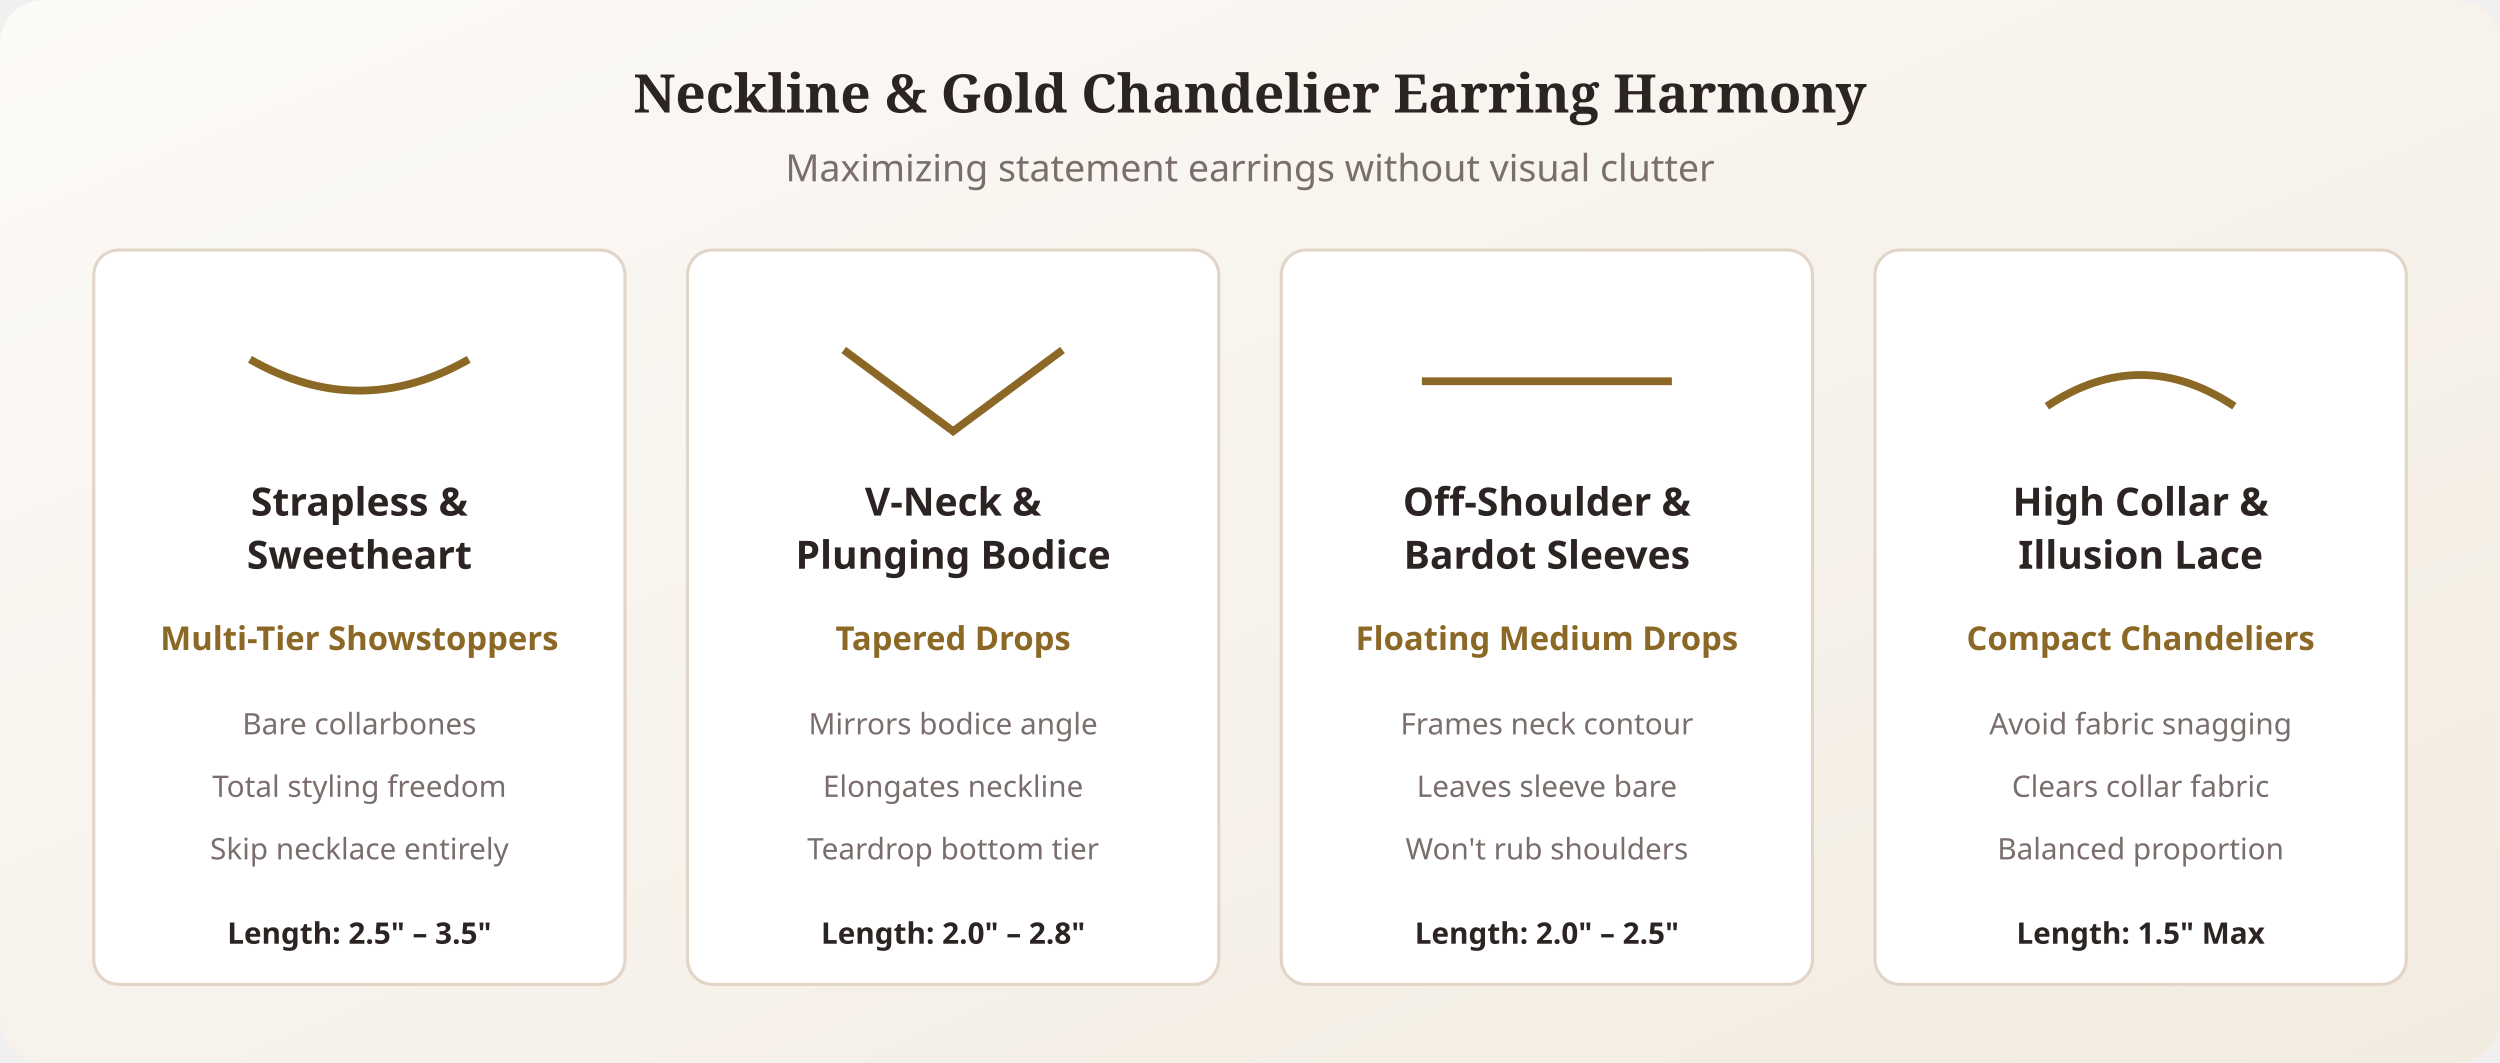
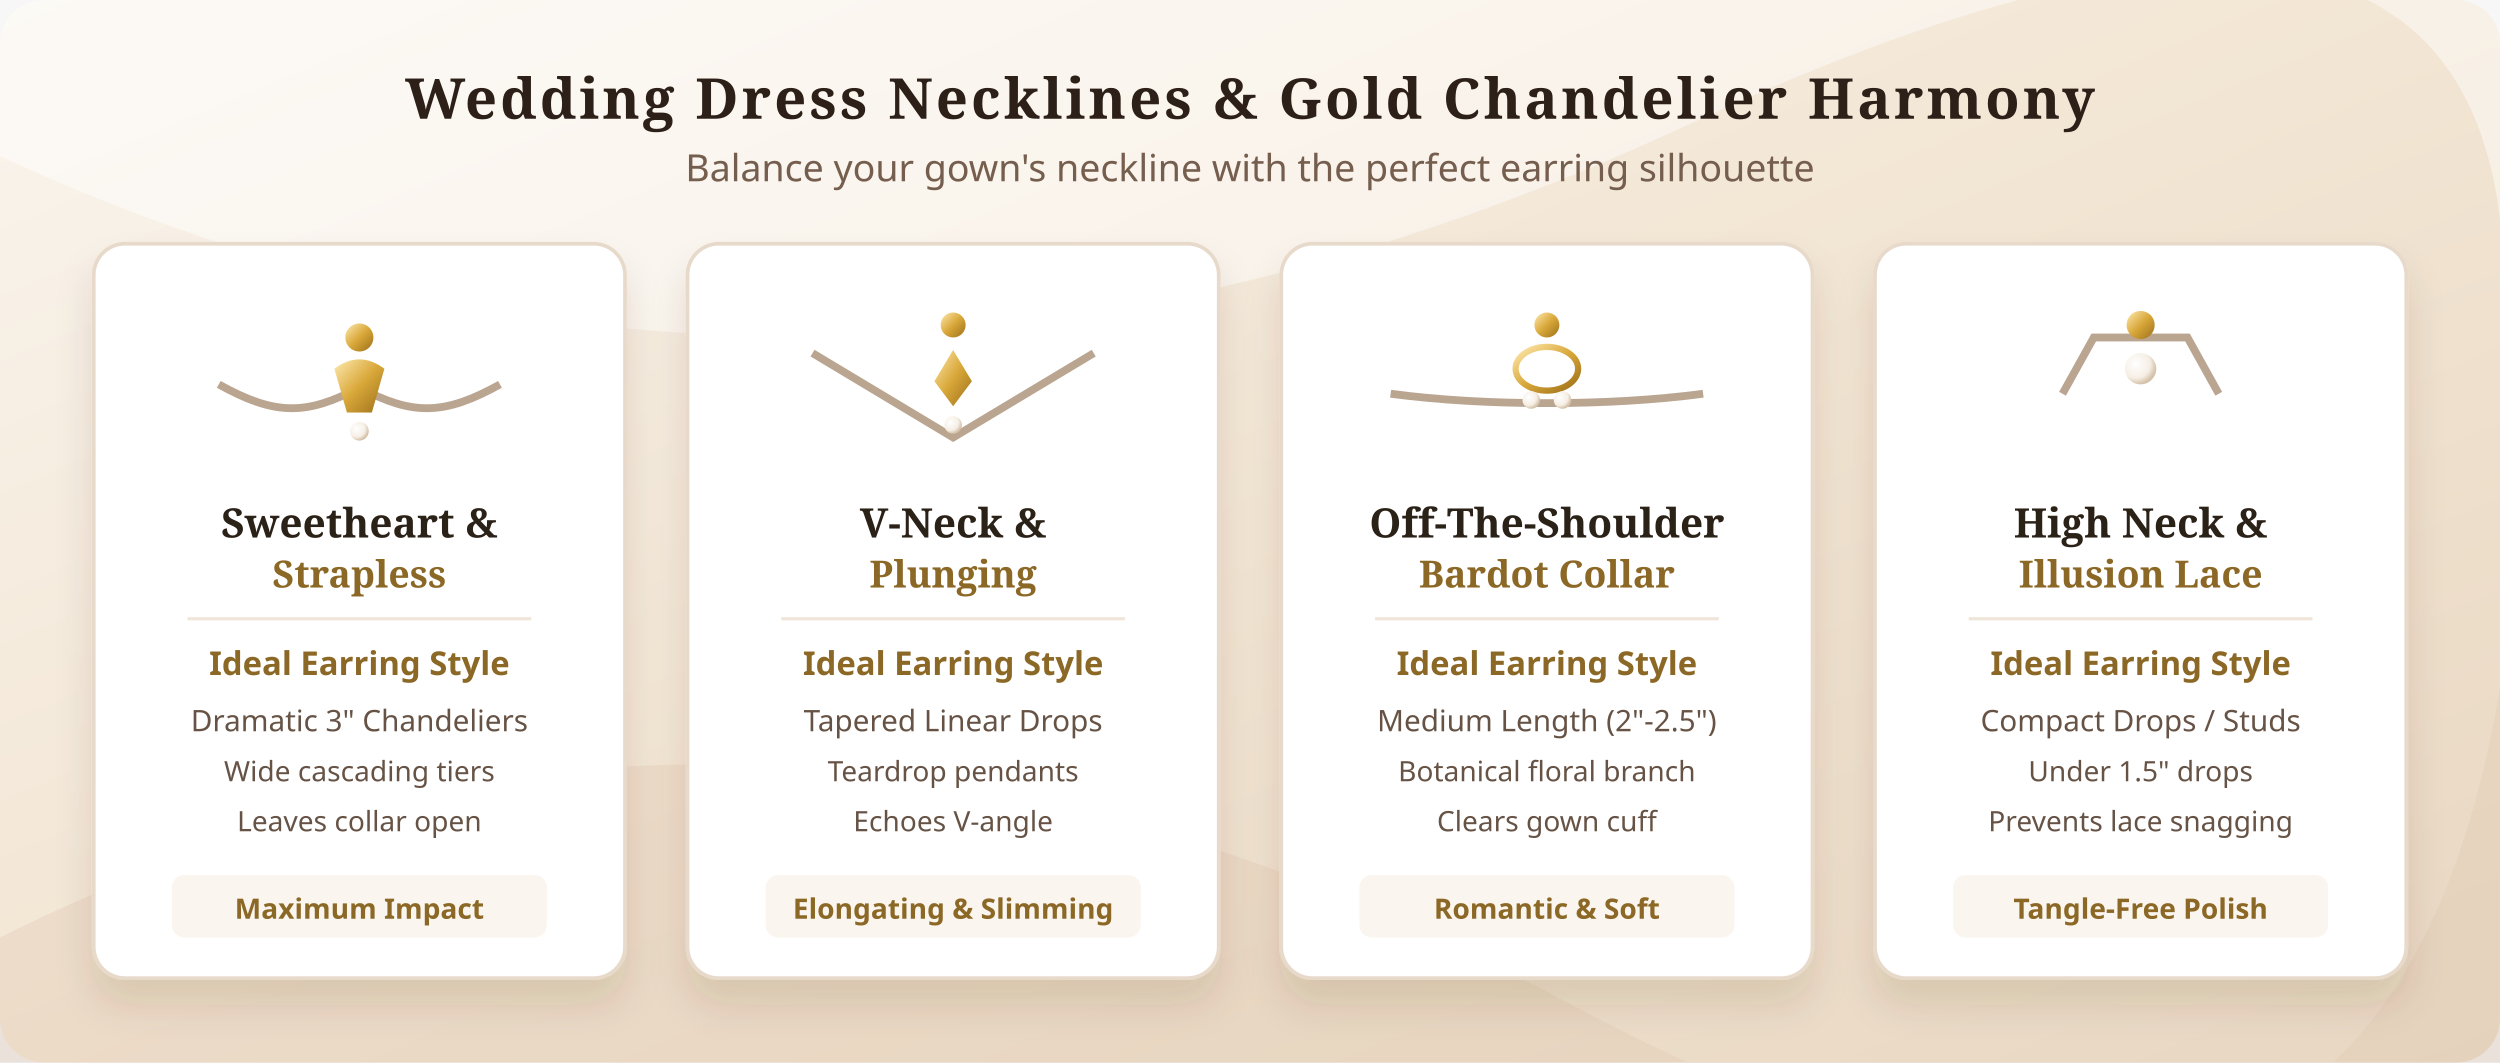
<svg xmlns="http://www.w3.org/2000/svg" viewBox="0 0 800 340" width="800" height="340">
  <defs>
-     <linearGradient id="neckChBg" x1="0%" y1="0%" x2="100%" y2="100%">
-       <stop offset="0%" stop-color="#FCFAF7" />
-       <stop offset="100%" stop-color="#F2EBE0" />
+     <linearGradient id="neckSilk" x1="0%" y1="0%" x2="100%" y2="100%">
+       <stop offset="0%" stop-color="#FAF5EE" />
+       <stop offset="50%" stop-color="#F2E5D3" />
+       <stop offset="100%" stop-color="#E8D7C2" />
    </linearGradient>
+     <linearGradient id="earringGold" x1="0%" y1="0%" x2="100%" y2="100%">
+       <stop offset="0%" stop-color="#FFEAB0" />
+       <stop offset="50%" stop-color="#D9A83A" />
+       <stop offset="100%" stop-color="#9C6F19" />
+     </linearGradient>
+     <radialGradient id="pearlShine" cx="35%" cy="35%" r="65%">
+       <stop offset="0%" stop-color="#FFFFFF" />
+       <stop offset="70%" stop-color="#F5EEE4" />
+       <stop offset="100%" stop-color="#D5C2AA" />
+     </radialGradient>
+     <filter id="softNeckShadow" x="-15%" y="-15%" width="130%" height="135%">
+       <feDropShadow dx="0" dy="8" stdDeviation="6" flood-color="#4A341E" flood-opacity="0.12" />
+     </filter>
  </defs>
-   <rect width="800" height="340" rx="14" fill="url(#neckChBg)" />
-   <text x="400" y="36" text-anchor="middle" font-family="'Cinzel', Georgia, serif" font-size="17" font-weight="700" fill="#2C2422">Neckline &amp; Gold Chandelier Earring Harmony</text>
-   <text x="400" y="58" text-anchor="middle" font-family="'Plus Jakarta Sans', sans-serif" font-size="12" fill="#7A6E6C">Maximizing statement earrings without visual clutter</text>
-   <g transform="translate(30, 80)">
-     <rect width="170" height="235" rx="8" fill="#FFF" stroke="#E2D5C7" stroke-width="1" />
-     <path d="M 50 35 Q 85 55 120 35" fill="none" stroke="#8C6826" stroke-width="2.5" />
-     <text x="85" y="85" text-anchor="middle" font-family="'Plus Jakarta Sans', sans-serif" font-size="12.5" font-weight="700" fill="#2C2422">Strapless &amp;</text>
-     <text x="85" y="102" text-anchor="middle" font-family="'Plus Jakarta Sans', sans-serif" font-size="12.5" font-weight="700" fill="#2C2422">Sweetheart</text>
-     <text x="85" y="128" text-anchor="middle" font-family="'Plus Jakarta Sans', sans-serif" font-size="10.5" font-weight="600" fill="#8C6826">Multi-Tier Showstoppers</text>
-     <text x="85" y="155" text-anchor="middle" font-family="'Plus Jakarta Sans', sans-serif" font-size="9.5" fill="#7A6E6C">Bare collarbones</text>
-     <text x="85" y="175" text-anchor="middle" font-family="'Plus Jakarta Sans', sans-serif" font-size="9.5" fill="#7A6E6C">Total styling freedom</text>
-     <text x="85" y="195" text-anchor="middle" font-family="'Plus Jakarta Sans', sans-serif" font-size="9.5" fill="#7A6E6C">Skip necklace entirely</text>
-     <text x="85" y="222" text-anchor="middle" font-family="'Plus Jakarta Sans', sans-serif" font-size="9.5" font-weight="700" fill="#2C2422">Length: 2.5" – 3.5"</text>
+   <rect width="800" height="340" rx="14" fill="url(#neckSilk)" />
+   <path d="M 0 300 Q 240 180 500 320 T 800 220 L 800 340 L 0 340 Z" fill="#DFC9B2" opacity="0.35" />
+   <path d="M 0 50 Q 260 170 540 40 T 800 120 L 800 0 L 0 0 Z" fill="#FFFFFF" opacity="0.45" />
+   <text x="400" y="38" text-anchor="middle" font-family="'Cinzel', Georgia, serif" font-size="18" font-weight="700" fill="#2C2018" letter-spacing="1">Wedding Dress Necklines &amp; Gold Chandelier Harmony</text>
+   <text x="400" y="58" text-anchor="middle" font-family="'Plus Jakarta Sans', sans-serif" font-size="12" fill="#755E4E">Balance your gown's neckline with the perfect earring silhouette</text>
+   <g transform="translate(30, 78)" filter="url(#softNeckShadow)">
+     <rect width="170" height="235" rx="10" fill="#FFFFFF" stroke="#E8DACB" stroke-width="1.2" />
+     <path d="M 40 45 C 58 55, 68 55, 85 46 C 102 55, 112 55, 130 45" fill="none" stroke="#BAA591" stroke-width="2.5" />
+     <g transform="translate(85, 30)">
+       <circle cx="0" cy="0" r="4.5" fill="url(#earringGold)" />
+       <path d="M -8 10 Q 0 4 8 10 L 4 24 L -4 24 Z" fill="url(#earringGold)" />
+       <circle cx="0" cy="30" r="3" fill="url(#pearlShine)" />
+     </g>
+     <text x="85" y="94" text-anchor="middle" font-family="'Cinzel', Georgia, serif" font-size="13" font-weight="700" fill="#2C2018">Sweetheart &amp;</text>
+     <text x="85" y="110" text-anchor="middle" font-family="'Cinzel', Georgia, serif" font-size="12" font-weight="700" fill="#8C6826">Strapless</text>
+     <line x1="30" y1="120" x2="140" y2="120" stroke="#EFE5D8" stroke-width="1" />
+     <text x="85" y="138" text-anchor="middle" font-family="'Plus Jakarta Sans', sans-serif" font-size="10.5" font-weight="600" fill="#8C6826">Ideal Earring Style</text>
+     <text x="85" y="156" text-anchor="middle" font-family="'Plus Jakarta Sans', sans-serif" font-size="9.5" fill="#665345">Dramatic 3" Chandeliers</text>
+     <text x="85" y="172" text-anchor="middle" font-family="'Plus Jakarta Sans', sans-serif" font-size="9" fill="#665345">Wide cascading tiers</text>
+     <text x="85" y="188" text-anchor="middle" font-family="'Plus Jakarta Sans', sans-serif" font-size="9" fill="#665345">Leaves collar open</text>
+     <rect x="25" y="202" width="120" height="20" rx="4" fill="#FAF5EE" />
+     <text x="85" y="216" text-anchor="middle" font-family="'Plus Jakarta Sans', sans-serif" font-size="9" font-weight="700" fill="#8C6826">Maximum Impact</text>
  </g>
-   <g transform="translate(220, 80)">
-     <rect width="170" height="235" rx="8" fill="#FFF" stroke="#E2D5C7" stroke-width="1" />
-     <path d="M 50 32 L 85 58 L 120 32" fill="none" stroke="#8C6826" stroke-width="2.5" />
-     <text x="85" y="85" text-anchor="middle" font-family="'Plus Jakarta Sans', sans-serif" font-size="12.5" font-weight="700" fill="#2C2422">V-Neck &amp;</text>
-     <text x="85" y="102" text-anchor="middle" font-family="'Plus Jakarta Sans', sans-serif" font-size="12.5" font-weight="700" fill="#2C2422">Plunging Bodice</text>
-     <text x="85" y="128" text-anchor="middle" font-family="'Plus Jakarta Sans', sans-serif" font-size="10.5" font-weight="600" fill="#8C6826">Tapered Drops</text>
-     <text x="85" y="155" text-anchor="middle" font-family="'Plus Jakarta Sans', sans-serif" font-size="9.5" fill="#7A6E6C">Mirrors bodice angle</text>
-     <text x="85" y="175" text-anchor="middle" font-family="'Plus Jakarta Sans', sans-serif" font-size="9.5" fill="#7A6E6C">Elongates neckline</text>
-     <text x="85" y="195" text-anchor="middle" font-family="'Plus Jakarta Sans', sans-serif" font-size="9.5" fill="#7A6E6C">Teardrop bottom tier</text>
-     <text x="85" y="222" text-anchor="middle" font-family="'Plus Jakarta Sans', sans-serif" font-size="9.5" font-weight="700" fill="#2C2422">Length: 2.0" – 2.8"</text>
+   <g transform="translate(220, 78)" filter="url(#softNeckShadow)">
+     <rect width="170" height="235" rx="10" fill="#FFFFFF" stroke="#E8DACB" stroke-width="1.2" />
+     <path d="M 40 35 L 85 62 L 130 35" fill="none" stroke="#BAA591" stroke-width="2.5" />
+     <g transform="translate(85, 26)">
+       <circle cx="0" cy="0" r="4" fill="url(#earringGold)" />
+       <polygon points="0,8 6,18 0,26 -6,18" fill="url(#earringGold)" />
+       <circle cx="0" cy="32" r="2.8" fill="url(#pearlShine)" />
+     </g>
+     <text x="85" y="94" text-anchor="middle" font-family="'Cinzel', Georgia, serif" font-size="13" font-weight="700" fill="#2C2018">V-Neck &amp;</text>
+     <text x="85" y="110" text-anchor="middle" font-family="'Cinzel', Georgia, serif" font-size="12" font-weight="700" fill="#8C6826">Plunging</text>
+     <line x1="30" y1="120" x2="140" y2="120" stroke="#EFE5D8" stroke-width="1" />
+     <text x="85" y="138" text-anchor="middle" font-family="'Plus Jakarta Sans', sans-serif" font-size="10.5" font-weight="600" fill="#8C6826">Ideal Earring Style</text>
+     <text x="85" y="156" text-anchor="middle" font-family="'Plus Jakarta Sans', sans-serif" font-size="9.5" fill="#665345">Tapered Linear Drops</text>
+     <text x="85" y="172" text-anchor="middle" font-family="'Plus Jakarta Sans', sans-serif" font-size="9" fill="#665345">Teardrop pendants</text>
+     <text x="85" y="188" text-anchor="middle" font-family="'Plus Jakarta Sans', sans-serif" font-size="9" fill="#665345">Echoes V-angle</text>
+     <rect x="25" y="202" width="120" height="20" rx="4" fill="#FAF5EE" />
+     <text x="85" y="216" text-anchor="middle" font-family="'Plus Jakarta Sans', sans-serif" font-size="9" font-weight="700" fill="#8C6826">Elongating &amp; Slimming</text>
  </g>
-   <g transform="translate(410, 80)">
-     <rect width="170" height="235" rx="8" fill="#FFF" stroke="#E2D5C7" stroke-width="1" />
-     <path d="M 45 42 L 125 42" fill="none" stroke="#8C6826" stroke-width="2.5" />
-     <text x="85" y="85" text-anchor="middle" font-family="'Plus Jakarta Sans', sans-serif" font-size="12.5" font-weight="700" fill="#2C2422">Off-Shoulder &amp;</text>
-     <text x="85" y="102" text-anchor="middle" font-family="'Plus Jakarta Sans', sans-serif" font-size="12.5" font-weight="700" fill="#2C2422">Bardot Sleeves</text>
-     <text x="85" y="128" text-anchor="middle" font-family="'Plus Jakarta Sans', sans-serif" font-size="10.5" font-weight="600" fill="#8C6826">Floating Medium Drops</text>
-     <text x="85" y="155" text-anchor="middle" font-family="'Plus Jakarta Sans', sans-serif" font-size="9.5" fill="#7A6E6C">Frames neck contour</text>
-     <text x="85" y="175" text-anchor="middle" font-family="'Plus Jakarta Sans', sans-serif" font-size="9.5" fill="#7A6E6C">Leaves sleeve bare</text>
-     <text x="85" y="195" text-anchor="middle" font-family="'Plus Jakarta Sans', sans-serif" font-size="9.5" fill="#7A6E6C">Won't rub shoulders</text>
-     <text x="85" y="222" text-anchor="middle" font-family="'Plus Jakarta Sans', sans-serif" font-size="9.5" font-weight="700" fill="#2C2422">Length: 2.0" – 2.5"</text>
+   <g transform="translate(410, 78)" filter="url(#softNeckShadow)">
+     <rect width="170" height="235" rx="10" fill="#FFFFFF" stroke="#E8DACB" stroke-width="1.2" />
+     <path d="M 35 48 C 65 52, 105 52, 135 48" fill="none" stroke="#BAA591" stroke-width="2.5" />
+     <g transform="translate(85, 26)">
+       <circle cx="0" cy="0" r="4" fill="url(#earringGold)" />
+       <ellipse cx="0" cy="14" rx="10" ry="7" fill="none" stroke="url(#earringGold)" stroke-width="2" />
+       <circle cx="-5" cy="24" r="2.8" fill="url(#pearlShine)" />
+       <circle cx="5" cy="24" r="2.8" fill="url(#pearlShine)" />
+     </g>
+     <text x="85" y="94" text-anchor="middle" font-family="'Cinzel', Georgia, serif" font-size="13" font-weight="700" fill="#2C2018">Off-The-Shoulder</text>
+     <text x="85" y="110" text-anchor="middle" font-family="'Cinzel', Georgia, serif" font-size="12" font-weight="700" fill="#8C6826">Bardot Collar</text>
+     <line x1="30" y1="120" x2="140" y2="120" stroke="#EFE5D8" stroke-width="1" />
+     <text x="85" y="138" text-anchor="middle" font-family="'Plus Jakarta Sans', sans-serif" font-size="10.5" font-weight="600" fill="#8C6826">Ideal Earring Style</text>
+     <text x="85" y="156" text-anchor="middle" font-family="'Plus Jakarta Sans', sans-serif" font-size="9.5" fill="#665345">Medium Length (2"-2.5")</text>
+     <text x="85" y="172" text-anchor="middle" font-family="'Plus Jakarta Sans', sans-serif" font-size="9" fill="#665345">Botanical floral branch</text>
+     <text x="85" y="188" text-anchor="middle" font-family="'Plus Jakarta Sans', sans-serif" font-size="9" fill="#665345">Clears gown cuff</text>
+     <rect x="25" y="202" width="120" height="20" rx="4" fill="#FAF5EE" />
+     <text x="85" y="216" text-anchor="middle" font-family="'Plus Jakarta Sans', sans-serif" font-size="9" font-weight="700" fill="#8C6826">Romantic &amp; Soft</text>
  </g>
-   <g transform="translate(600, 80)">
-     <rect width="170" height="235" rx="8" fill="#FFF" stroke="#E2D5C7" stroke-width="1" />
-     <path d="M 55 50 Q 85 30 115 50" fill="none" stroke="#8C6826" stroke-width="2.5" />
-     <text x="85" y="85" text-anchor="middle" font-family="'Plus Jakarta Sans', sans-serif" font-size="12.5" font-weight="700" fill="#2C2422">High Collar &amp;</text>
-     <text x="85" y="102" text-anchor="middle" font-family="'Plus Jakarta Sans', sans-serif" font-size="12.5" font-weight="700" fill="#2C2422">Illusion Lace</text>
-     <text x="85" y="128" text-anchor="middle" font-family="'Plus Jakarta Sans', sans-serif" font-size="10.5" font-weight="600" fill="#8C6826">Compact Chandeliers</text>
-     <text x="85" y="155" text-anchor="middle" font-family="'Plus Jakarta Sans', sans-serif" font-size="9.5" fill="#7A6E6C">Avoid fabric snagging</text>
-     <text x="85" y="175" text-anchor="middle" font-family="'Plus Jakarta Sans', sans-serif" font-size="9.5" fill="#7A6E6C">Clears collar fabric</text>
-     <text x="85" y="195" text-anchor="middle" font-family="'Plus Jakarta Sans', sans-serif" font-size="9.5" fill="#7A6E6C">Balanced proportion</text>
-     <text x="85" y="222" text-anchor="middle" font-family="'Plus Jakarta Sans', sans-serif" font-size="9.5" font-weight="700" fill="#2C2422">Length: 1.5" Max</text>
+   <g transform="translate(600, 78)" filter="url(#softNeckShadow)">
+     <rect width="170" height="235" rx="10" fill="#FFFFFF" stroke="#E8DACB" stroke-width="1.2" />
+     <path d="M 60 48 L 70 30 L 100 30 L 110 48" fill="none" stroke="#BAA591" stroke-width="2.5" />
+     <g transform="translate(85, 26)">
+       <circle cx="0" cy="0" r="4.5" fill="url(#earringGold)" />
+       <circle cx="0" cy="14" r="5" fill="url(#pearlShine)" />
+     </g>
+     <text x="85" y="94" text-anchor="middle" font-family="'Cinzel', Georgia, serif" font-size="13" font-weight="700" fill="#2C2018">High Neck &amp;</text>
+     <text x="85" y="110" text-anchor="middle" font-family="'Cinzel', Georgia, serif" font-size="12" font-weight="700" fill="#8C6826">Illusion Lace</text>
+     <line x1="30" y1="120" x2="140" y2="120" stroke="#EFE5D8" stroke-width="1" />
+     <text x="85" y="138" text-anchor="middle" font-family="'Plus Jakarta Sans', sans-serif" font-size="10.5" font-weight="600" fill="#8C6826">Ideal Earring Style</text>
+     <text x="85" y="156" text-anchor="middle" font-family="'Plus Jakarta Sans', sans-serif" font-size="9.5" fill="#665345">Compact Drops / Studs</text>
+     <text x="85" y="172" text-anchor="middle" font-family="'Plus Jakarta Sans', sans-serif" font-size="9" fill="#665345">Under 1.5" drops</text>
+     <text x="85" y="188" text-anchor="middle" font-family="'Plus Jakarta Sans', sans-serif" font-size="9" fill="#665345">Prevents lace snagging</text>
+     <rect x="25" y="202" width="120" height="20" rx="4" fill="#FAF5EE" />
+     <text x="85" y="216" text-anchor="middle" font-family="'Plus Jakarta Sans', sans-serif" font-size="9" font-weight="700" fill="#8C6826">Tangle-Free Polish</text>
  </g>
</svg>
